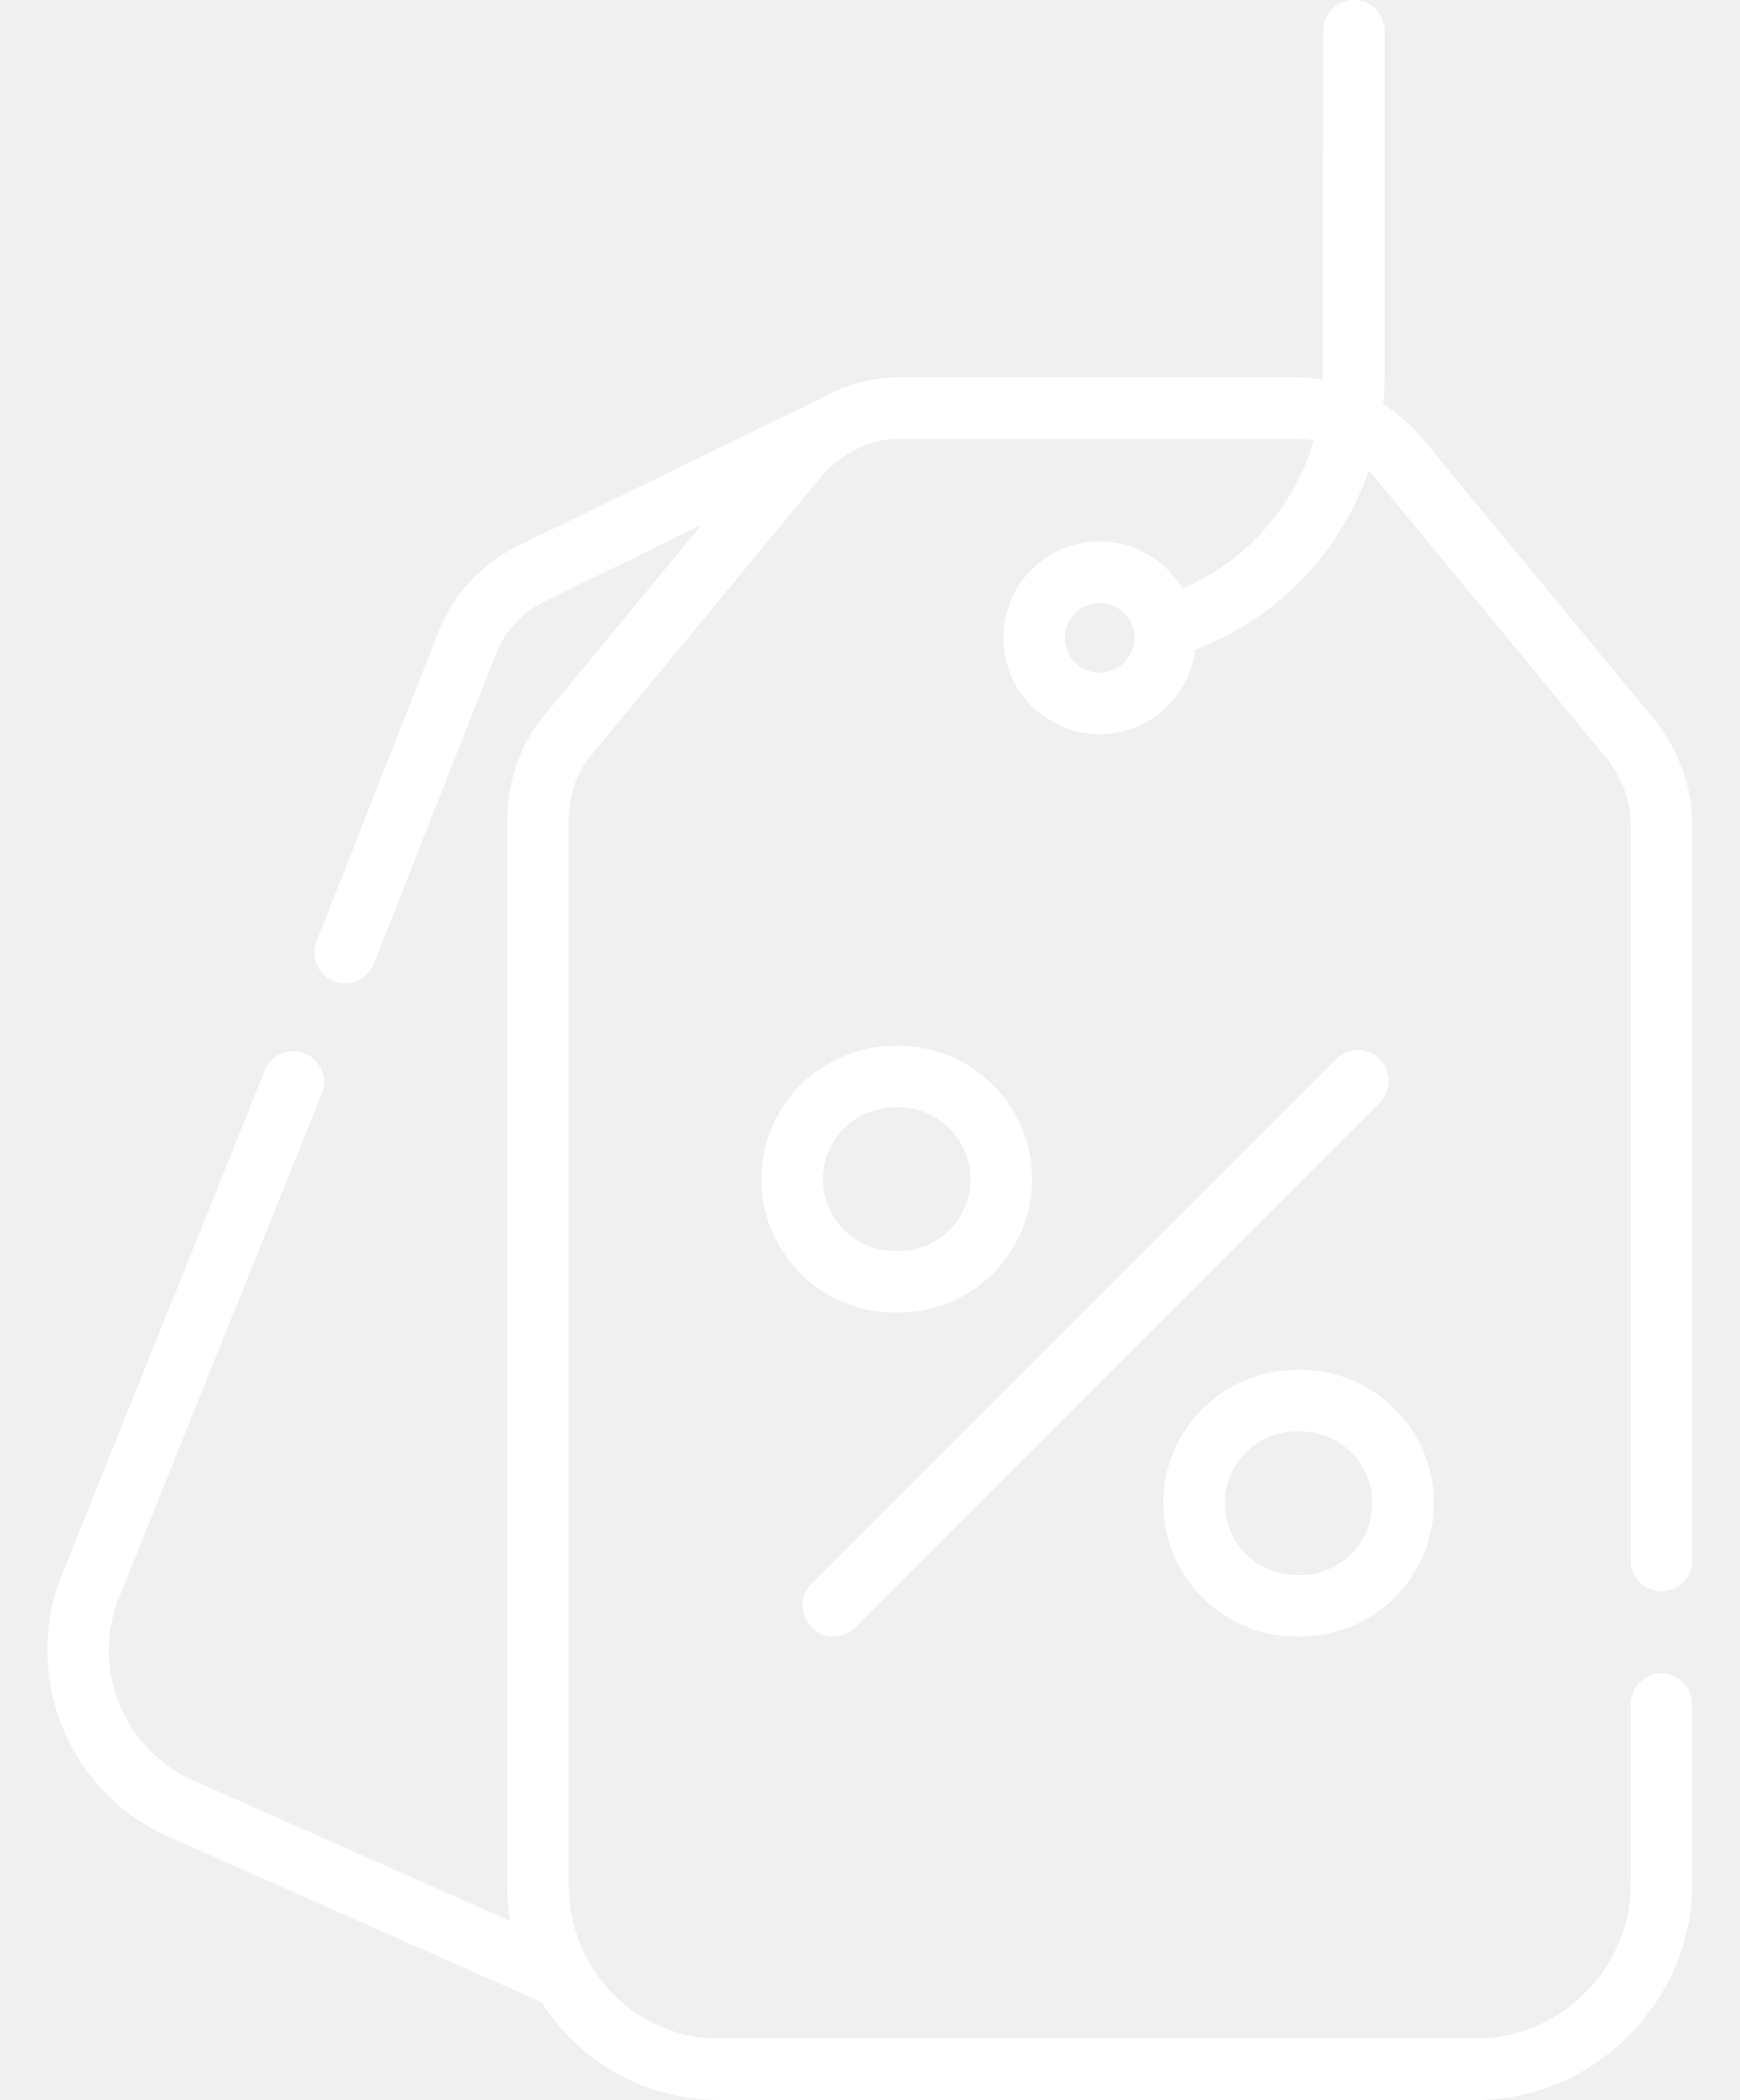
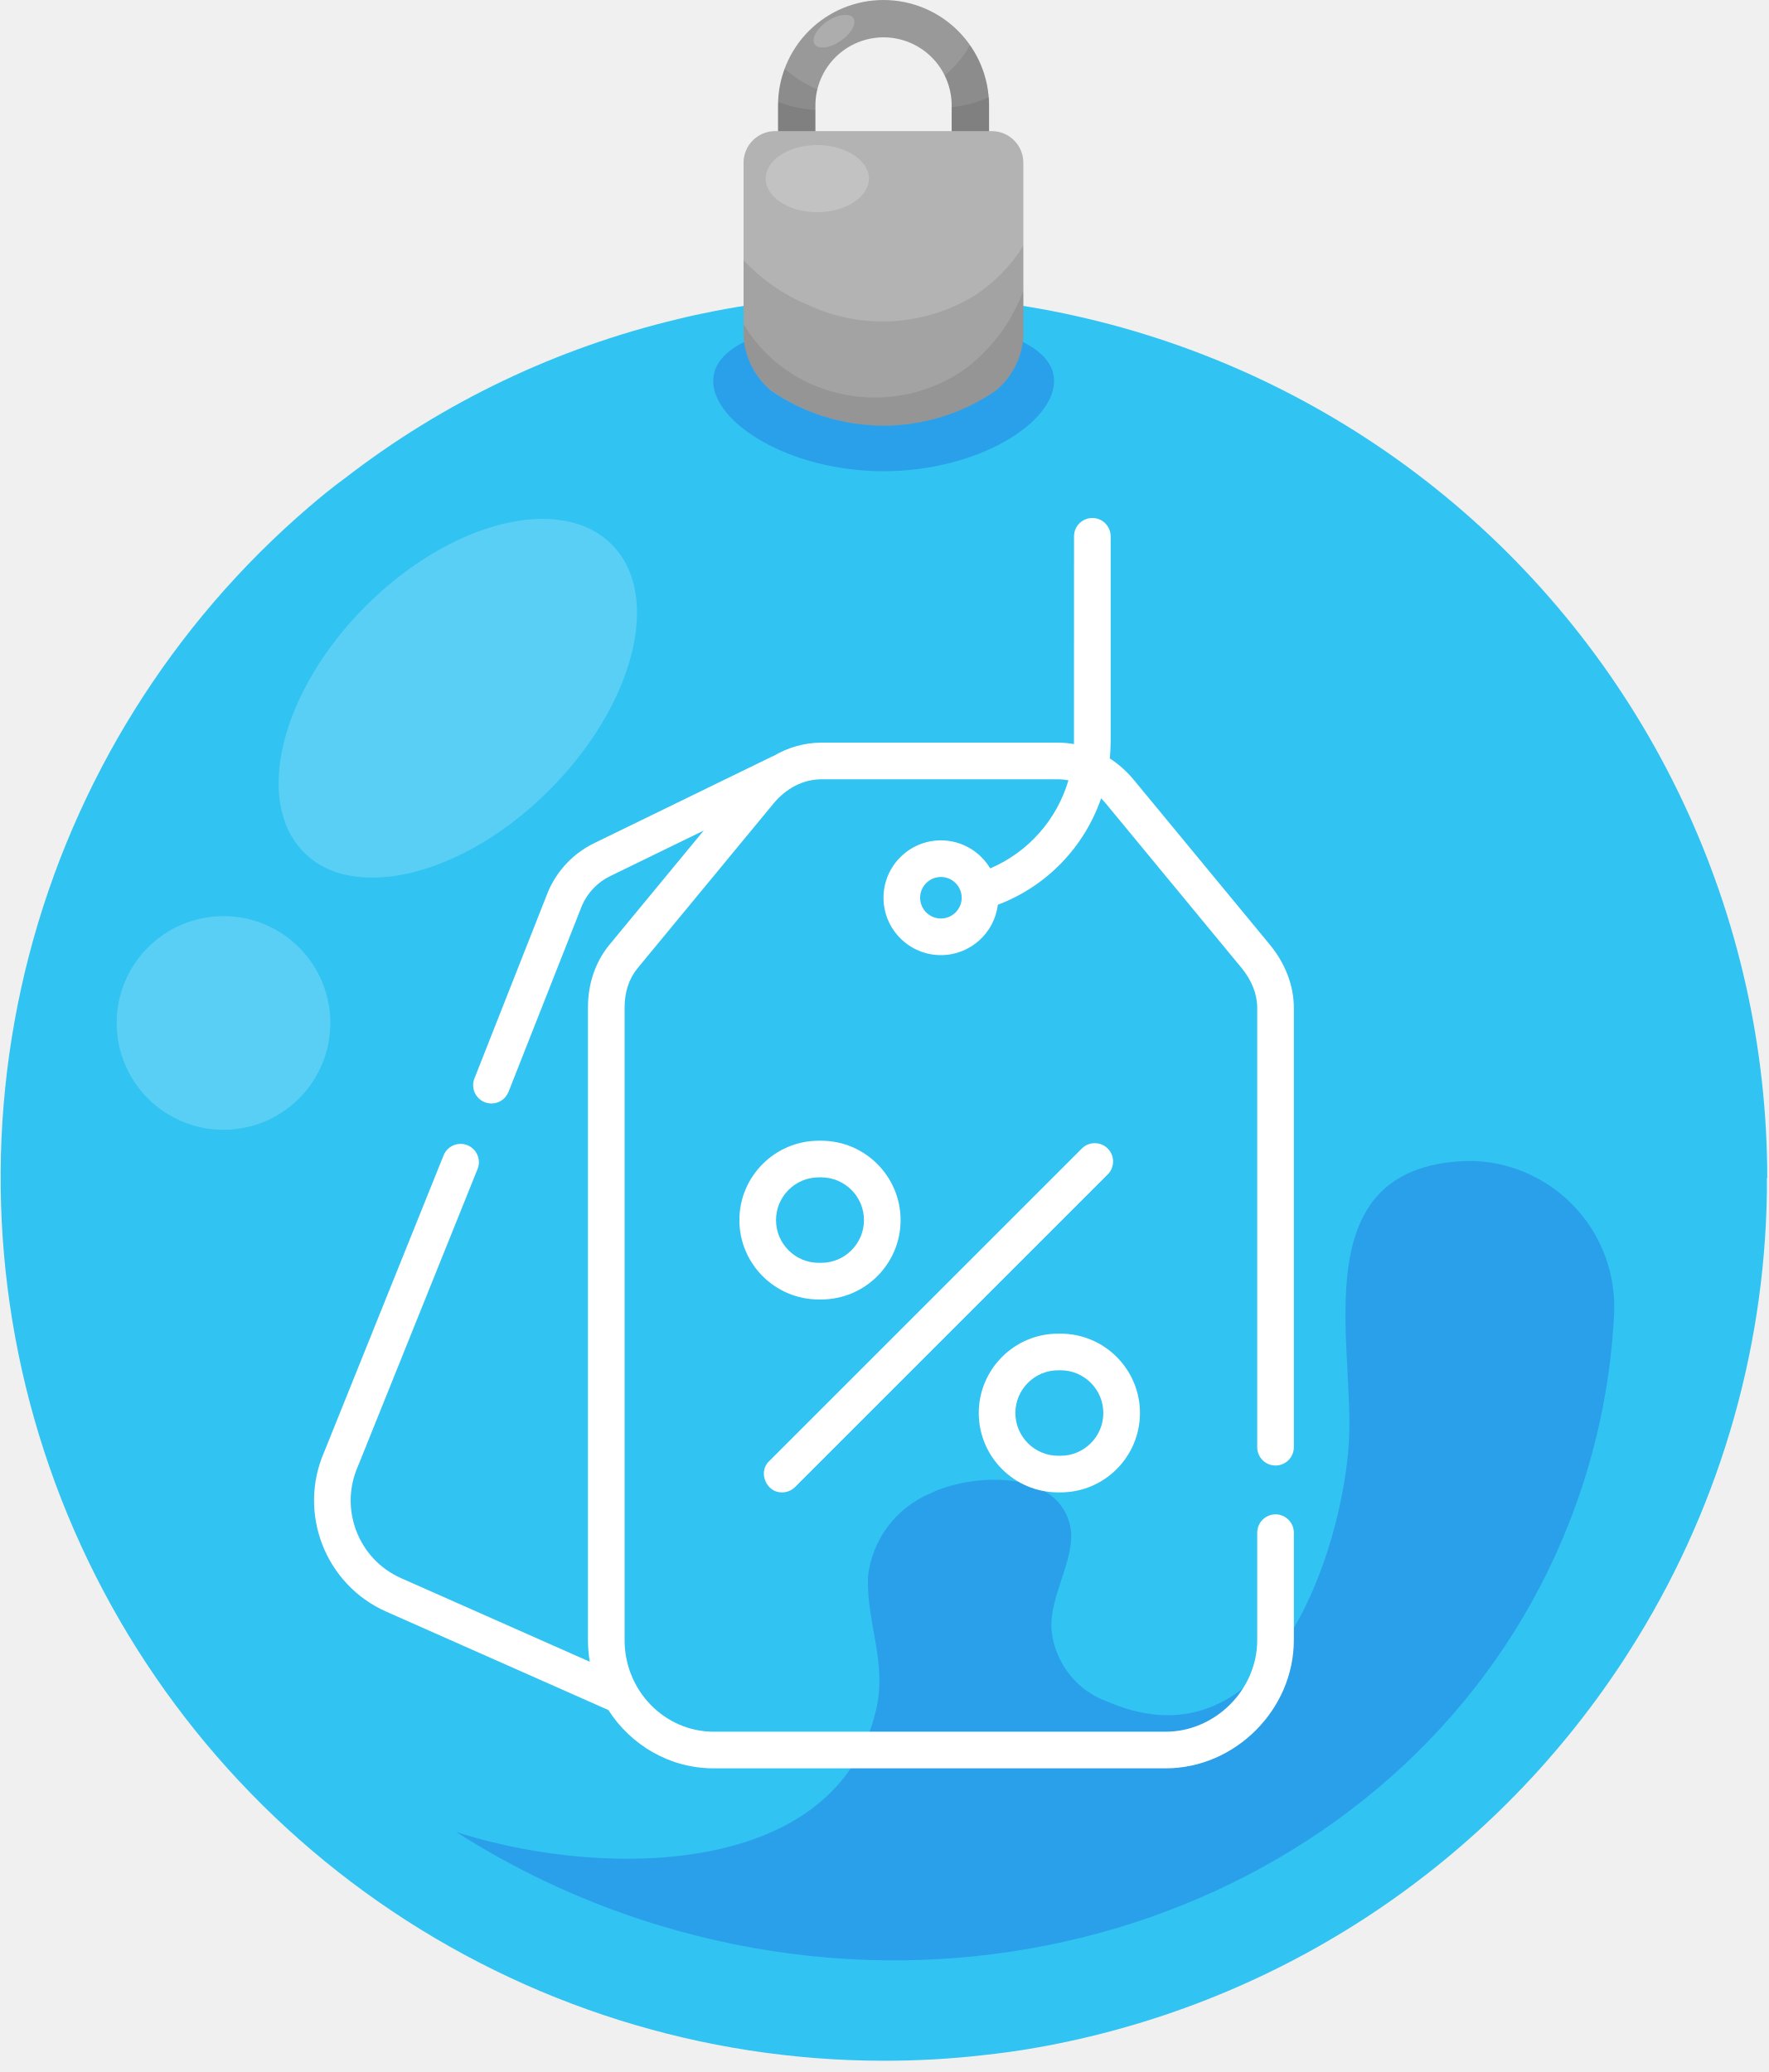
- <svg xmlns="http://www.w3.org/2000/svg" width="58" height="70" viewBox="0 0 58 70" fill="none">
+ <svg xmlns="http://www.w3.org/2000/svg" width="99" height="116" viewBox="0 0 99 116" fill="none">
  <g clip-path="url(#clip0)">
-     <path d="M55.396 53.047C55.962 53.047 56.421 52.588 56.421 52.022V27.412C56.421 26.188 55.944 24.936 55.078 23.887L47.474 14.673C47.075 14.19 46.617 13.783 46.12 13.459C46.15 13.146 46.168 12.829 46.168 12.51V1.026C46.168 0.459 45.709 0 45.142 0C44.576 0 44.117 0.459 44.117 1.026C44.117 1.026 44.115 12.608 44.114 12.657C43.822 12.605 43.526 12.578 43.228 12.578H29.966C29.033 12.578 28.117 12.84 27.298 13.322C27.263 13.334 27.228 13.348 27.193 13.365L17.198 18.234C16.09 18.79 15.205 19.721 14.704 20.858C14.698 20.87 14.693 20.883 14.688 20.895L10.556 31.378C10.348 31.904 10.607 32.5 11.133 32.708C11.257 32.756 11.384 32.779 11.509 32.779C11.918 32.779 12.304 32.533 12.463 32.13L16.588 21.668C16.898 20.975 17.441 20.407 18.106 20.073L23.387 17.5L18.116 23.887C17.327 24.843 16.91 26.062 16.91 27.412V62.822C16.91 63.235 16.946 63.639 17.012 64.032L6.446 59.35C4.059 58.293 2.977 55.484 4.035 53.088C4.039 53.078 4.044 53.067 4.048 53.057L10.731 36.448C10.943 35.922 10.688 35.325 10.163 35.114C9.637 34.902 9.04 35.157 8.829 35.682L2.152 52.276C0.65 55.701 2.201 59.712 5.615 61.225L18.005 66.715C18.02 66.722 18.036 66.727 18.051 66.733C19.308 68.698 21.483 70 23.951 70H49.244C53.135 70 56.422 66.713 56.422 62.822V56.807C56.422 56.24 55.962 55.781 55.396 55.781C54.83 55.781 54.371 56.24 54.371 56.807V62.822C54.371 65.601 52.023 67.949 49.244 67.949H23.951C21.199 67.949 18.96 65.649 18.96 62.822V27.412C18.96 26.532 19.209 25.785 19.698 25.192L27.303 15.978C28.01 15.121 28.981 14.629 29.966 14.629H43.228C43.421 14.629 43.614 14.648 43.804 14.685C43.162 16.874 41.572 18.701 39.425 19.616C38.863 18.677 37.837 18.047 36.666 18.047C34.894 18.047 33.453 19.488 33.453 21.26C33.453 23.031 34.894 24.473 36.666 24.473C38.304 24.473 39.659 23.24 39.853 21.653C42.615 20.609 44.703 18.395 45.634 15.694C45.723 15.784 45.809 15.878 45.892 15.978L53.497 25.192C54.06 25.875 54.371 26.664 54.371 27.412V52.022C54.371 52.588 54.83 53.047 55.396 53.047ZM36.666 22.422C36.025 22.422 35.503 21.901 35.503 21.26C35.503 20.619 36.025 20.098 36.666 20.098C37.306 20.098 37.828 20.619 37.828 21.26C37.828 21.901 37.306 22.422 36.666 22.422Z" fill="white" />
-     <path d="M27.779 54.551C28.041 54.551 28.304 54.451 28.504 54.25L46.004 36.75C46.404 36.35 46.404 35.701 46.004 35.3C45.603 34.9 44.954 34.9 44.554 35.3L27.054 52.8C26.4 53.41 26.902 54.582 27.779 54.551Z" fill="white" />
-     <path d="M29.966 43.75C32.416 43.75 34.41 41.757 34.41 39.307C34.41 36.857 32.416 34.863 29.966 34.863H29.829C27.38 34.863 25.386 36.857 25.386 39.307C25.386 41.757 27.38 43.75 29.829 43.75H29.966ZM27.437 39.307C27.437 37.987 28.51 36.914 29.829 36.914H29.966C31.285 36.914 32.359 37.987 32.359 39.307C32.359 40.626 31.285 41.699 29.966 41.699H29.829C28.51 41.699 27.437 40.626 27.437 39.307Z" fill="white" />
-     <path d="M43.228 54.551H43.365C45.815 54.551 47.808 52.557 47.808 50.107C47.808 47.657 45.815 45.664 43.365 45.664H43.228C40.778 45.664 38.785 47.657 38.785 50.107C38.785 52.557 40.778 54.551 43.228 54.551ZM43.228 47.715H43.365C44.684 47.715 45.757 48.788 45.757 50.107C45.757 51.427 44.684 52.5 43.365 52.5H43.228C41.909 52.5 40.835 51.427 40.835 50.107C40.835 48.788 41.909 47.715 43.228 47.715Z" fill="white" />
+     <path d="M98.9 65.92C98.9 66.12 98.9 66.33 98.9 66.53V66.74C98.769 75.88 96.088 84.802 91.16 92.5C90.9 92.91 90.64 93.31 90.37 93.7C86.65 99.178 81.868 103.855 76.308 107.452C70.748 111.048 64.522 113.493 58 114.64C57.02 114.813 56.02 114.953 55 115.06C53.154 115.27 51.298 115.373 49.44 115.37C39.34 115.361 29.484 112.258 21.199 106.481C12.914 100.703 6.598 92.526 3.098 83.052C-0.401 73.576 -0.915 63.257 1.626 53.481C4.167 43.706 9.64 34.942 17.31 28.37C17.95 27.82 18.61 27.28 19.31 26.77C24.811 22.516 31.155 19.483 37.92 17.87C38.59 17.7 39.27 17.56 39.92 17.43C47.087 16.023 54.476 16.22 61.557 18.008C68.638 19.795 75.236 23.128 80.876 27.767C86.516 32.407 91.059 38.238 94.179 44.841C97.299 51.444 98.918 58.657 98.92 65.96L98.9 65.92Z" fill="#31C3F2" />
+     <g style="mix-blend-mode:multiply" opacity="0.3">
+       <path d="M82 65C73 65.37 75.79 75 75.51 80.62C75.17 86.85 71.1 99.2 62 95.27C61.151 94.969 60.406 94.434 59.85 93.726C59.294 93.017 58.95 92.166 58.86 91.27C58.7 89.27 60.38 87.04 59.86 85.27C59.03 82.19 54.22 82.54 52.07 83.61C51.12 84.007 50.294 84.654 49.679 85.481C49.065 86.308 48.685 87.285 48.58 88.31C48.51 90.91 49.66 93.08 49.04 95.72C46.85 105.08 34.04 105.14 26.04 102.72L25.53 102.56C28.761 104.623 32.238 106.272 35.88 107.47C58.18 114.78 81.77 103.94 88.55 83.25C89.567 80.16 90.169 76.949 90.34 73.7C90.41 72.619 90.265 71.535 89.913 70.51C89.561 69.486 89.009 68.541 88.289 67.732C87.569 66.923 86.695 66.264 85.719 65.795C84.742 65.326 83.682 65.056 82.6 65C82.393 65 82.193 65 82 65Z" fill="#9064E3" />
+     </g>
+     <g style="mix-blend-mode:screen" opacity="0.2">
+       <path d="M30.73 44.25C26 49 19.8 50.56 17 47.71C14.2 44.86 15.7 38.71 20.46 33.94C25.22 29.17 31.39 27.63 34.24 30.48C37.09 33.33 35.49 39.5 30.73 44.25Z" fill="white" />
+     </g>
+     <g style="mix-blend-mode:screen" opacity="0.2">
+       <path d="M12.51 63.25C15.813 63.25 18.49 60.573 18.49 57.27C18.49 53.967 15.813 51.29 12.51 51.29C9.207 51.29 6.53 53.967 6.53 57.27C6.53 60.573 9.207 63.25 12.51 63.25Z" fill="white" />
+     </g>
+     <g style="mix-blend-mode:multiply" opacity="0.3">
+       <path d="M59 21.33C59 23.68 54.73 26.38 49.46 26.38C44.19 26.38 39.92 23.68 39.92 21.33C39.92 18.98 44.19 17.85 49.46 17.85C54.73 17.85 59 19 59 21.33Z" fill="#9064E3" />
+     </g>
+     <path d="M49.45 2.09C50.461 2.09 51.432 2.491 52.148 3.205C52.864 3.92 53.267 4.889 53.27 5.9V8.77C53.297 9.287 53.218 9.805 53.038 10.291C52.858 10.777 52.581 11.221 52.224 11.597C51.867 11.972 51.438 12.271 50.962 12.476C50.486 12.68 49.973 12.785 49.455 12.785C48.937 12.785 48.424 12.68 47.948 12.476C47.472 12.271 47.042 11.972 46.686 11.597C46.329 11.221 46.052 10.777 45.872 10.291C45.693 9.805 45.614 9.287 45.64 8.77V5.9C45.643 4.89 46.045 3.923 46.759 3.209C47.473 2.495 48.44 2.093 49.45 2.09ZM49.45 0C47.885 0 46.385 0.622 45.278 1.728C44.172 2.835 43.55 4.335 43.55 5.9V8.77C43.517 9.566 43.646 10.36 43.928 11.105C44.21 11.85 44.639 12.53 45.191 13.105C45.742 13.68 46.405 14.137 47.137 14.45C47.87 14.762 48.658 14.923 49.455 14.923C50.252 14.923 51.04 14.762 51.773 14.45C52.505 14.137 53.168 13.68 53.719 13.105C54.271 12.53 54.7 11.85 54.982 11.105C55.264 10.36 55.393 9.566 55.36 8.77V5.9C55.357 4.334 54.734 2.834 53.626 1.727C52.517 0.621 51.016 -2.24131e-06 49.45 0V0Z" fill="#999999" />
+     <g style="mix-blend-mode:multiply" opacity="0.1">
+       <path d="M54.29 2.53C53.931 3.18 53.448 3.754 52.87 4.22C53.13 4.742 53.267 5.317 53.27 5.9V8.77C53.297 9.287 53.218 9.805 53.038 10.291C52.858 10.777 52.581 11.221 52.224 11.597C51.867 11.972 51.438 12.271 50.962 12.476C50.486 12.68 49.973 12.785 49.455 12.785C48.937 12.785 48.424 12.68 47.948 12.476C47.472 12.271 47.042 11.972 46.686 11.597C46.329 11.221 46.052 10.777 45.872 10.291C45.693 9.805 45.614 9.287 45.64 8.77V5.9C45.639 5.597 45.676 5.294 45.75 5C45.08 4.722 44.461 4.333 43.92 3.85C43.678 4.489 43.553 5.167 43.55 5.85V8.77C43.517 9.566 43.646 10.36 43.928 11.105C44.21 11.85 44.639 12.53 45.191 13.105C45.742 13.68 46.405 14.137 47.137 14.45C47.87 14.762 48.658 14.923 49.455 14.923C50.252 14.923 51.04 14.762 51.773 14.45C52.505 14.137 53.168 13.68 53.719 13.105C54.271 12.53 54.7 11.85 54.982 11.105C55.264 10.36 55.393 9.566 55.36 8.77V5.9C55.359 4.693 54.986 3.516 54.29 2.53Z" fill="#1A1A1A" />
+     </g>
+     <g style="mix-blend-mode:multiply" opacity="0.1">
+       <path d="M53.27 6V8.77C53.297 9.287 53.218 9.805 53.038 10.291C52.858 10.777 52.581 11.221 52.224 11.597C51.868 11.972 51.438 12.271 50.962 12.476C50.486 12.68 49.973 12.785 49.455 12.785C48.937 12.785 48.424 12.68 47.948 12.476C47.472 12.271 47.042 11.972 46.686 11.597C46.329 11.221 46.052 10.777 45.872 10.291C45.693 9.805 45.614 9.287 45.64 8.77V6.16C44.928 6.115 44.227 5.963 43.56 5.71C43.555 5.773 43.555 5.837 43.56 5.9V8.77C43.527 9.566 43.656 10.36 43.938 11.105C44.22 11.85 44.649 12.53 45.201 13.105C45.752 13.68 46.415 14.137 47.147 14.45C47.88 14.762 48.669 14.923 49.465 14.923C50.262 14.923 51.05 14.762 51.783 14.45C52.516 14.137 53.178 13.68 53.729 13.105C54.281 12.53 54.71 11.85 54.992 11.105C55.274 10.36 55.403 9.566 55.37 8.77V5.9C55.37 5.74 55.37 5.59 55.37 5.43C54.707 5.738 53.997 5.93 53.27 6Z" fill="#1A1A1A" />
+     </g>
+     <path d="M55.53 7.34H43.37C42.907 7.345 42.465 7.531 42.138 7.858C41.811 8.185 41.625 8.627 41.62 9.09V18.87C41.663 19.448 41.821 20.011 42.086 20.526C42.35 21.041 42.716 21.498 43.16 21.87C45.01 23.145 47.203 23.828 49.45 23.828C51.697 23.828 53.89 23.145 55.74 21.87C56.186 21.5 56.552 21.043 56.816 20.527C57.081 20.012 57.239 19.448 57.28 18.87V9.09C57.275 8.627 57.089 8.185 56.762 7.858C56.435 7.531 55.992 7.345 55.53 7.34Z" fill="#B3B3B3" />
+     <g style="mix-blend-mode:multiply" opacity="0.1">
+       <path d="M54.53 16.56C53.134 17.409 51.548 17.897 49.917 17.983C48.285 18.068 46.657 17.748 45.18 17.05C43.828 16.486 42.614 15.636 41.62 14.56V18.87C41.663 19.449 41.823 20.013 42.089 20.528C42.355 21.044 42.723 21.5 43.17 21.87C45.018 23.145 47.21 23.827 49.455 23.827C51.7 23.827 53.892 23.145 55.74 21.87C56.186 21.5 56.552 21.043 56.816 20.527C57.081 20.012 57.239 19.448 57.28 18.87V13.76C56.579 14.883 55.64 15.839 54.53 16.56Z" fill="#1A1A1A" />
+     </g>
+     <g style="mix-blend-mode:multiply" opacity="0.1">
+       <path d="M53.88 20.76C52.575 21.636 51.061 22.147 49.492 22.24C47.924 22.333 46.359 22.005 44.96 21.29C43.574 20.577 42.417 19.489 41.62 18.15V18.87C41.663 19.449 41.823 20.013 42.089 20.528C42.355 21.044 42.723 21.5 43.17 21.87C45.018 23.145 47.21 23.827 49.455 23.827C51.7 23.827 53.892 23.145 55.74 21.87C56.186 21.5 56.552 21.043 56.816 20.527C57.081 20.012 57.239 19.448 57.28 18.87V16.27C56.619 18.072 55.435 19.635 53.88 20.76Z" fill="#1A1A1A" />
+     </g>
+     <g style="mix-blend-mode:screen" opacity="0.2">
+       <path d="M48.64 10C48.64 11 47.35 11.88 45.75 11.88C44.15 11.88 42.86 11.04 42.86 10C42.86 8.96 44.15 8.12 45.75 8.12C47.35 8.12 48.64 9 48.64 10Z" fill="white" />
+     </g>
+     <g style="mix-blend-mode:screen" opacity="0.2">
+       <path d="M47.76 1C47.97 1.31 47.65 1.88 47.05 2.29C46.45 2.7 45.81 2.78 45.6 2.48C45.39 2.18 45.71 1.6 46.31 1.19C46.91 0.78 47.55 0.74 47.76 1Z" fill="white" />
+     </g>
+   </g>
+   <g clip-path="url(#clip1)">
+     <path d="M71.396 82.047C71.962 82.047 72.421 81.588 72.421 81.022V56.412C72.421 55.188 71.944 53.936 71.078 52.887L63.474 43.673C63.075 43.19 62.617 42.783 62.12 42.459C62.15 42.146 62.168 41.829 62.168 41.51V30.026C62.168 29.459 61.709 29 61.142 29C60.576 29 60.117 29.459 60.117 30.026C60.117 30.026 60.115 41.608 60.114 41.657C59.822 41.605 59.526 41.578 59.228 41.578H45.966C45.033 41.578 44.117 41.84 43.298 42.322C43.263 42.334 43.228 42.349 43.193 42.365L33.197 47.234C32.09 47.79 31.205 48.721 30.704 49.858C30.698 49.87 30.693 49.883 30.688 49.895L26.555 60.378C26.348 60.904 26.607 61.5 27.133 61.708C27.257 61.756 27.384 61.779 27.509 61.779C27.918 61.779 28.304 61.533 28.463 61.13L32.588 50.668C32.898 49.975 33.441 49.407 34.106 49.073L39.388 46.5L34.116 52.887C33.327 53.843 32.91 55.062 32.91 56.412V91.823C32.91 92.235 32.946 92.639 33.012 93.032L22.446 88.35C20.059 87.293 18.977 84.484 20.035 82.088C20.04 82.078 20.044 82.067 20.048 82.057L26.731 65.448C26.943 64.922 26.688 64.325 26.163 64.114C25.637 63.902 25.04 64.157 24.829 64.682L18.151 81.276C16.65 84.701 18.201 88.712 21.615 90.225L34.005 95.715C34.02 95.722 34.036 95.727 34.051 95.733C35.309 97.698 37.483 99 39.951 99H65.244C69.135 99 72.421 95.713 72.421 91.822V85.807C72.421 85.24 71.962 84.781 71.396 84.781C70.83 84.781 70.371 85.24 70.371 85.807V91.822C70.371 94.601 68.023 96.949 65.244 96.949H39.951C37.199 96.949 34.961 94.649 34.961 91.822V56.412C34.961 55.532 35.209 54.785 35.698 54.192L43.303 44.978C44.01 44.121 44.981 43.629 45.966 43.629H59.228C59.421 43.629 59.614 43.648 59.804 43.685C59.162 45.874 57.572 47.701 55.425 48.616C54.863 47.677 53.837 47.047 52.666 47.047C50.894 47.047 49.453 48.488 49.453 50.26C49.453 52.031 50.894 53.473 52.666 53.473C54.304 53.473 55.659 52.24 55.853 50.653C58.615 49.609 60.703 47.395 61.634 44.694C61.723 44.784 61.809 44.878 61.892 44.978L69.497 54.193C70.06 54.875 70.371 55.664 70.371 56.412V81.022C70.371 81.588 70.83 82.047 71.396 82.047ZM52.666 51.422C52.025 51.422 51.503 50.901 51.503 50.26C51.503 49.619 52.025 49.098 52.666 49.098C53.306 49.098 53.828 49.619 53.828 50.26C53.828 50.901 53.306 51.422 52.666 51.422Z" fill="white" />
+     <path d="M43.779 83.551C44.041 83.551 44.304 83.451 44.504 83.25L62.004 65.75C62.404 65.35 62.404 64.701 62.004 64.3C61.603 63.9 60.954 63.9 60.554 64.3L43.054 81.8C42.4 82.41 42.901 83.582 43.779 83.551Z" fill="white" />
+     <path d="M45.966 72.75C48.416 72.75 50.41 70.757 50.41 68.307C50.41 65.857 48.416 63.863 45.966 63.863H45.83C43.38 63.863 41.386 65.857 41.386 68.307C41.386 70.757 43.38 72.75 45.83 72.75H45.966ZM43.437 68.307C43.437 66.987 44.51 65.914 45.83 65.914H45.966C47.285 65.914 48.359 66.987 48.359 68.307C48.359 69.626 47.285 70.699 45.966 70.699H45.83C44.51 70.699 43.437 69.626 43.437 68.307Z" fill="white" />
+     <path d="M59.228 83.551H59.365C61.815 83.551 63.808 81.557 63.808 79.107C63.808 76.657 61.815 74.664 59.365 74.664H59.228C56.778 74.664 54.785 76.657 54.785 79.107C54.785 81.557 56.778 83.551 59.228 83.551ZM59.228 76.715H59.365C60.684 76.715 61.757 77.788 61.757 79.107C61.757 80.427 60.684 81.5 59.365 81.5H59.228C57.909 81.5 56.835 80.427 56.835 79.107C56.835 77.788 57.909 76.715 59.228 76.715Z" fill="white" />
  </g>
  <defs>
    <clipPath id="clip0">
-       <rect width="58" height="70" fill="white" />
+       <rect width="98.9" height="115.37" fill="white" />
+     </clipPath>
+     <clipPath id="clip1">
+       <rect width="58" height="70" fill="white" transform="translate(16 29)" />
    </clipPath>
  </defs>
</svg>
